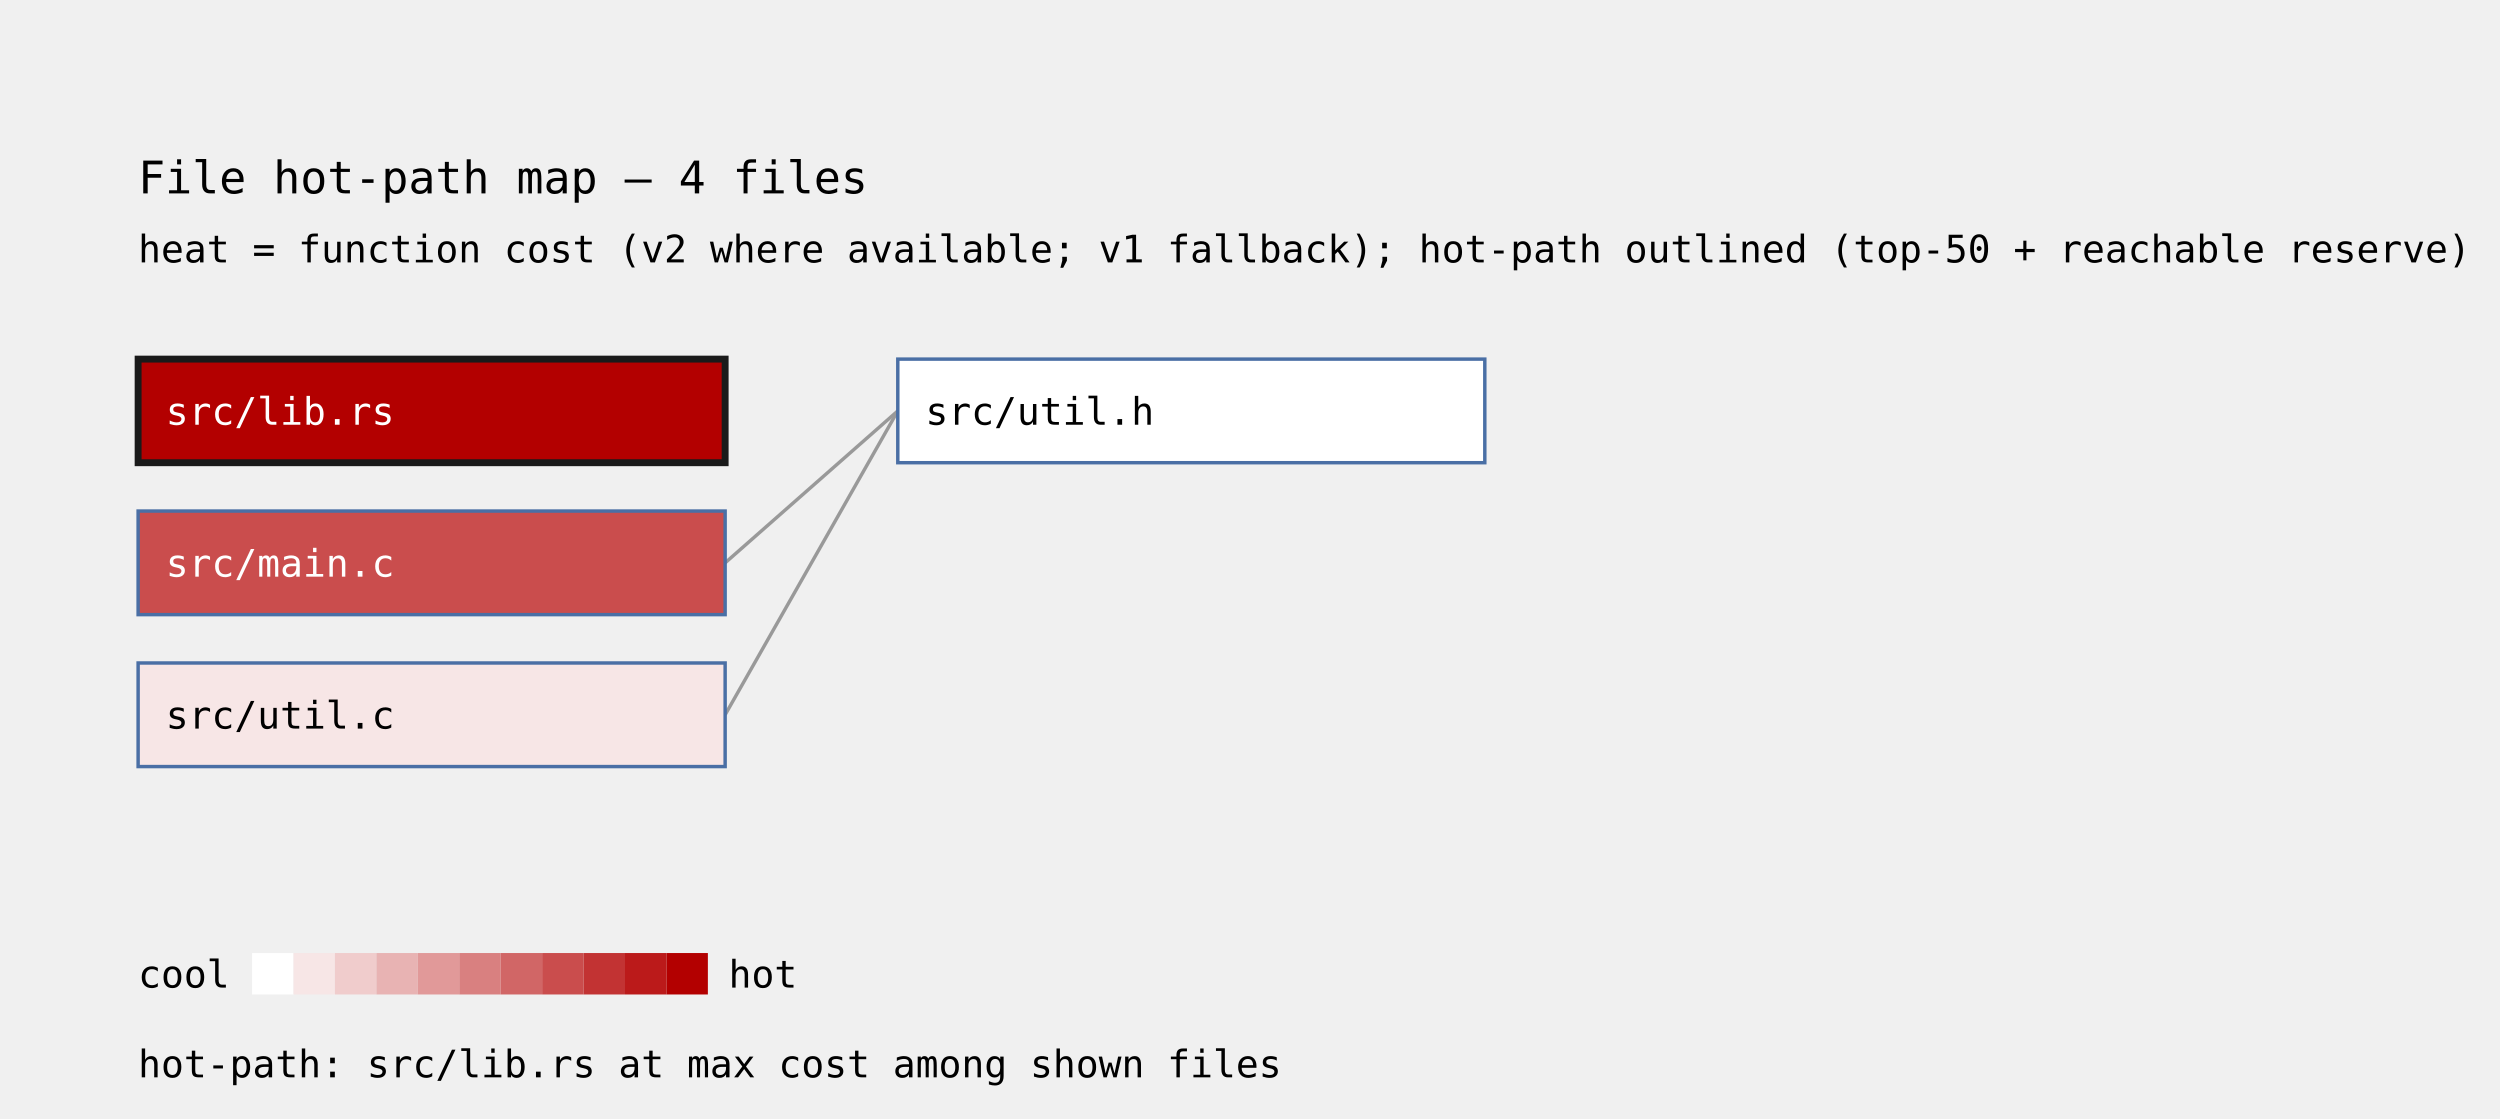
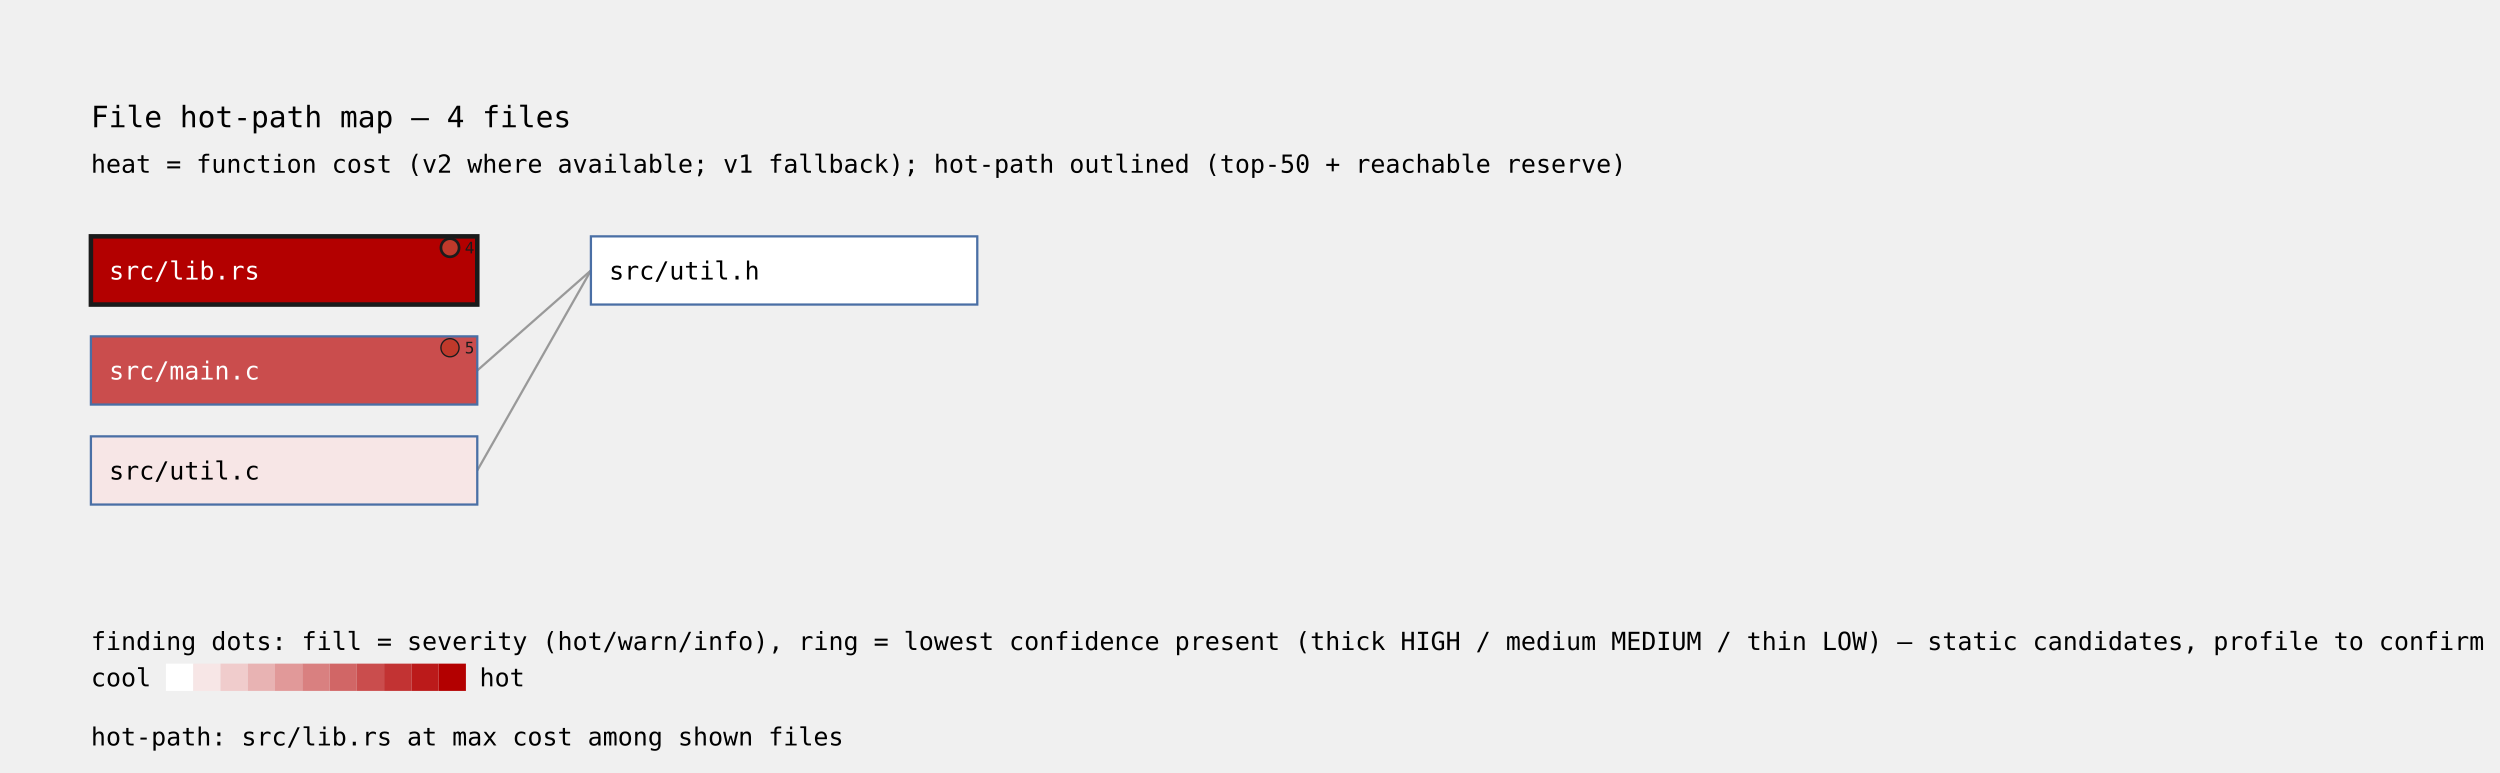
- <svg xmlns="http://www.w3.org/2000/svg" width="724" height="324" viewBox="0 0 724 324">
+ <svg xmlns="http://www.w3.org/2000/svg" width="1100" height="340" viewBox="0 0 1100 340">
  <text x="40" y="56" font-family="monospace" font-size="13">File hot-path map — 4 files</text>
  <text x="40" y="76" font-family="monospace" font-size="11">heat = function cost (v2 where available; v1 fallback); hot-path outlined (top-50 + reachable reserve)</text>
  <g stroke="#999999" stroke-width="1">
    <line x1="210" y1="163" x2="260" y2="119" />
    <line x1="210" y1="207" x2="260" y2="119" />
  </g>
  <g font-family="monospace" font-size="11">
    <rect x="40" y="104" width="170" height="30" fill="#b30000" stroke="#1a1a1a" stroke-width="2" />
    <text x="48" y="123" fill="#ffffff">src/lib.rs</text>
+     <circle cx="198" cy="109" r="4" fill="#c0392b" stroke="#1b1b1b" stroke-width="1.2" />
+     <text x="204.5" y="111.5" font-family="monospace" font-size="7" fill="#1b1b1b">4</text>
    <rect x="40" y="148" width="170" height="30" fill="#ca4d4d" stroke="#4a6fa5" stroke-width="1" />
    <text x="48" y="167" fill="#ffffff">src/main.c</text>
+     <circle cx="198" cy="153" r="4" fill="#c0392b" stroke="#1b1b1b" stroke-width="0.6" />
+     <text x="204.5" y="155.5" font-family="monospace" font-size="7" fill="#1b1b1b">5</text>
    <rect x="40" y="192" width="170" height="30" fill="#f7e6e6" stroke="#4a6fa5" stroke-width="1" />
    <text x="48" y="211">src/util.c</text>
    <rect x="260" y="104" width="170" height="30" fill="#ffffff" stroke="#4a6fa5" stroke-width="1" />
    <text x="268" y="123">src/util.h</text>
  </g>
-   <text x="40" y="286" font-family="monospace" font-size="11">cool</text>
-   <rect x="73" y="276" width="12" height="12" fill="#ffffff" />
-   <rect x="85" y="276" width="12" height="12" fill="#f7e6e6" />
-   <rect x="97" y="276" width="12" height="12" fill="#f0cccc" />
-   <rect x="109" y="276" width="12" height="12" fill="#e8b3b3" />
-   <rect x="121" y="276" width="12" height="12" fill="#e19999" />
-   <rect x="133" y="276" width="12" height="12" fill="#d98080" />
-   <rect x="145" y="276" width="12" height="12" fill="#d16666" />
-   <rect x="157" y="276" width="12" height="12" fill="#ca4d4d" />
-   <rect x="169" y="276" width="12" height="12" fill="#c23333" />
-   <rect x="181" y="276" width="12" height="12" fill="#bb1a1a" />
-   <rect x="193" y="276" width="12" height="12" fill="#b30000" />
-   <text x="211" y="286" font-family="monospace" font-size="11">hot</text>
-   <text x="40" y="312" font-family="monospace" font-size="11">hot-path: src/lib.rs at max cost among shown files</text>
+   <text x="40" y="286" font-family="monospace" font-size="11">finding dots: fill = severity (hot/warn/info), ring = lowest confidence present (thick HIGH / medium MEDIUM / thin LOW) — static candidates, profile to confirm</text>
+   <text x="40" y="302" font-family="monospace" font-size="11">cool</text>
+   <rect x="73" y="292" width="12" height="12" fill="#ffffff" />
+   <rect x="85" y="292" width="12" height="12" fill="#f7e6e6" />
+   <rect x="97" y="292" width="12" height="12" fill="#f0cccc" />
+   <rect x="109" y="292" width="12" height="12" fill="#e8b3b3" />
+   <rect x="121" y="292" width="12" height="12" fill="#e19999" />
+   <rect x="133" y="292" width="12" height="12" fill="#d98080" />
+   <rect x="145" y="292" width="12" height="12" fill="#d16666" />
+   <rect x="157" y="292" width="12" height="12" fill="#ca4d4d" />
+   <rect x="169" y="292" width="12" height="12" fill="#c23333" />
+   <rect x="181" y="292" width="12" height="12" fill="#bb1a1a" />
+   <rect x="193" y="292" width="12" height="12" fill="#b30000" />
+   <text x="211" y="302" font-family="monospace" font-size="11">hot</text>
+   <text x="40" y="328" font-family="monospace" font-size="11">hot-path: src/lib.rs at max cost among shown files</text>
</svg>
